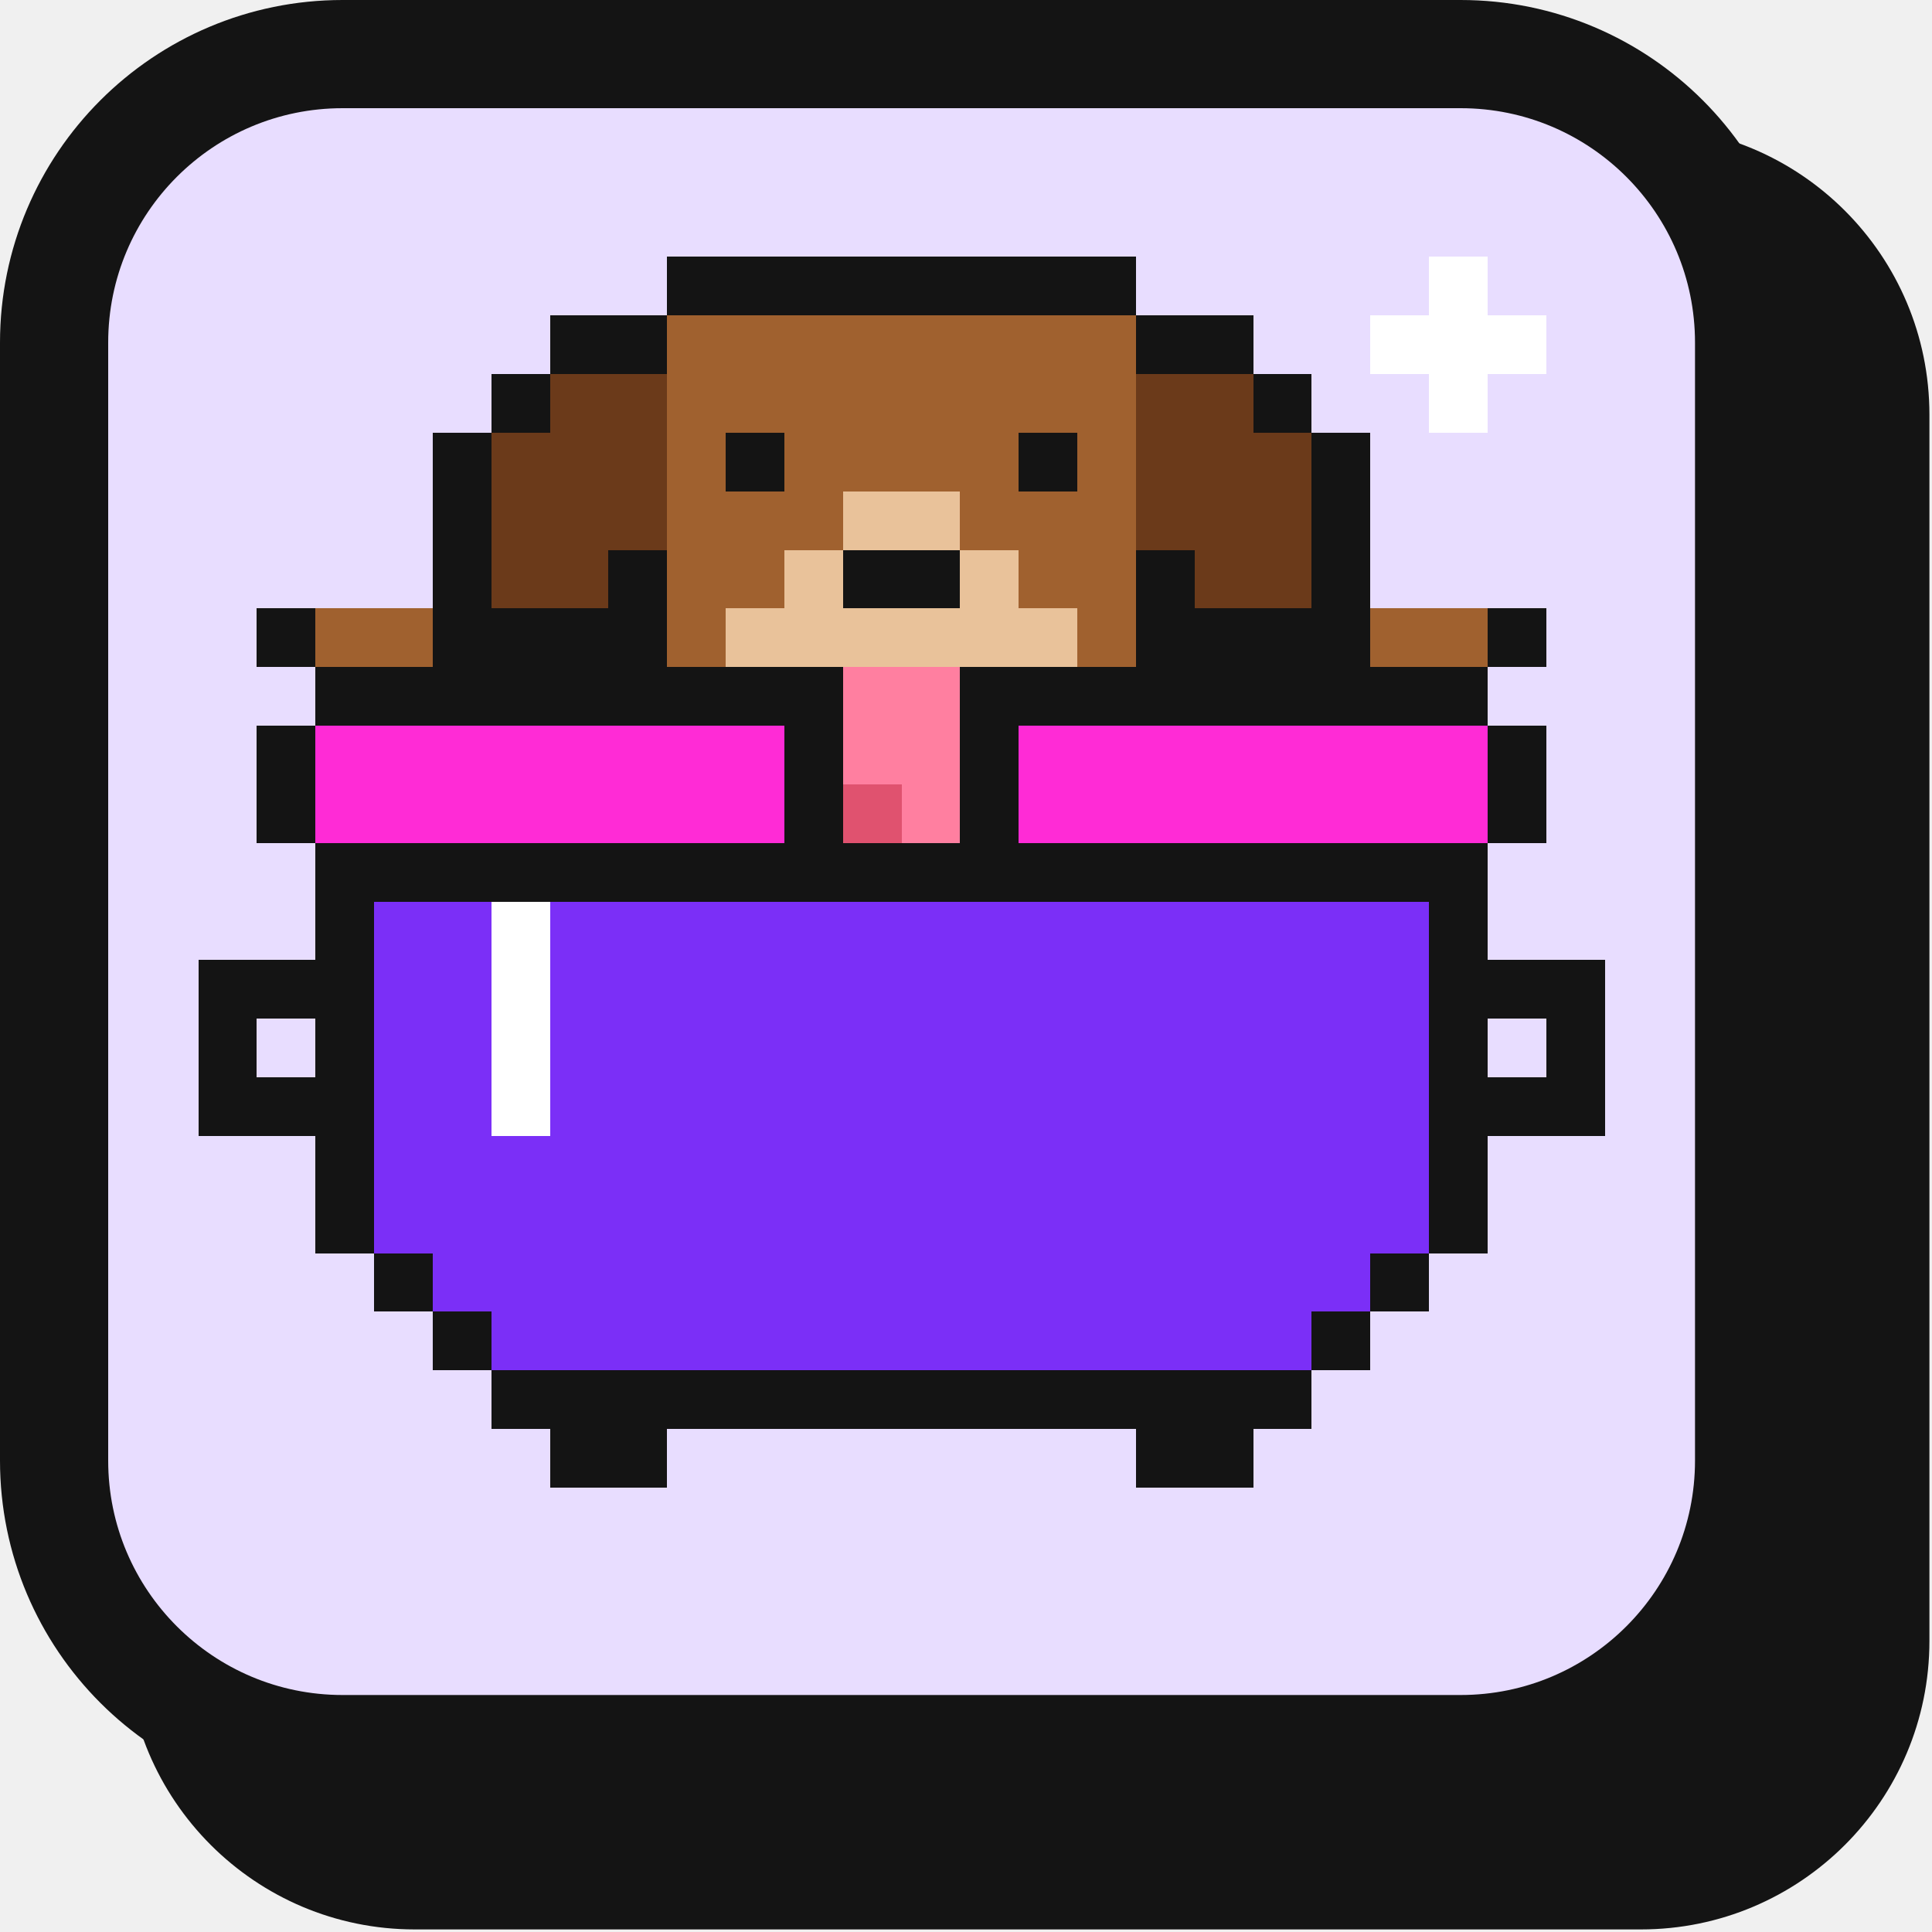
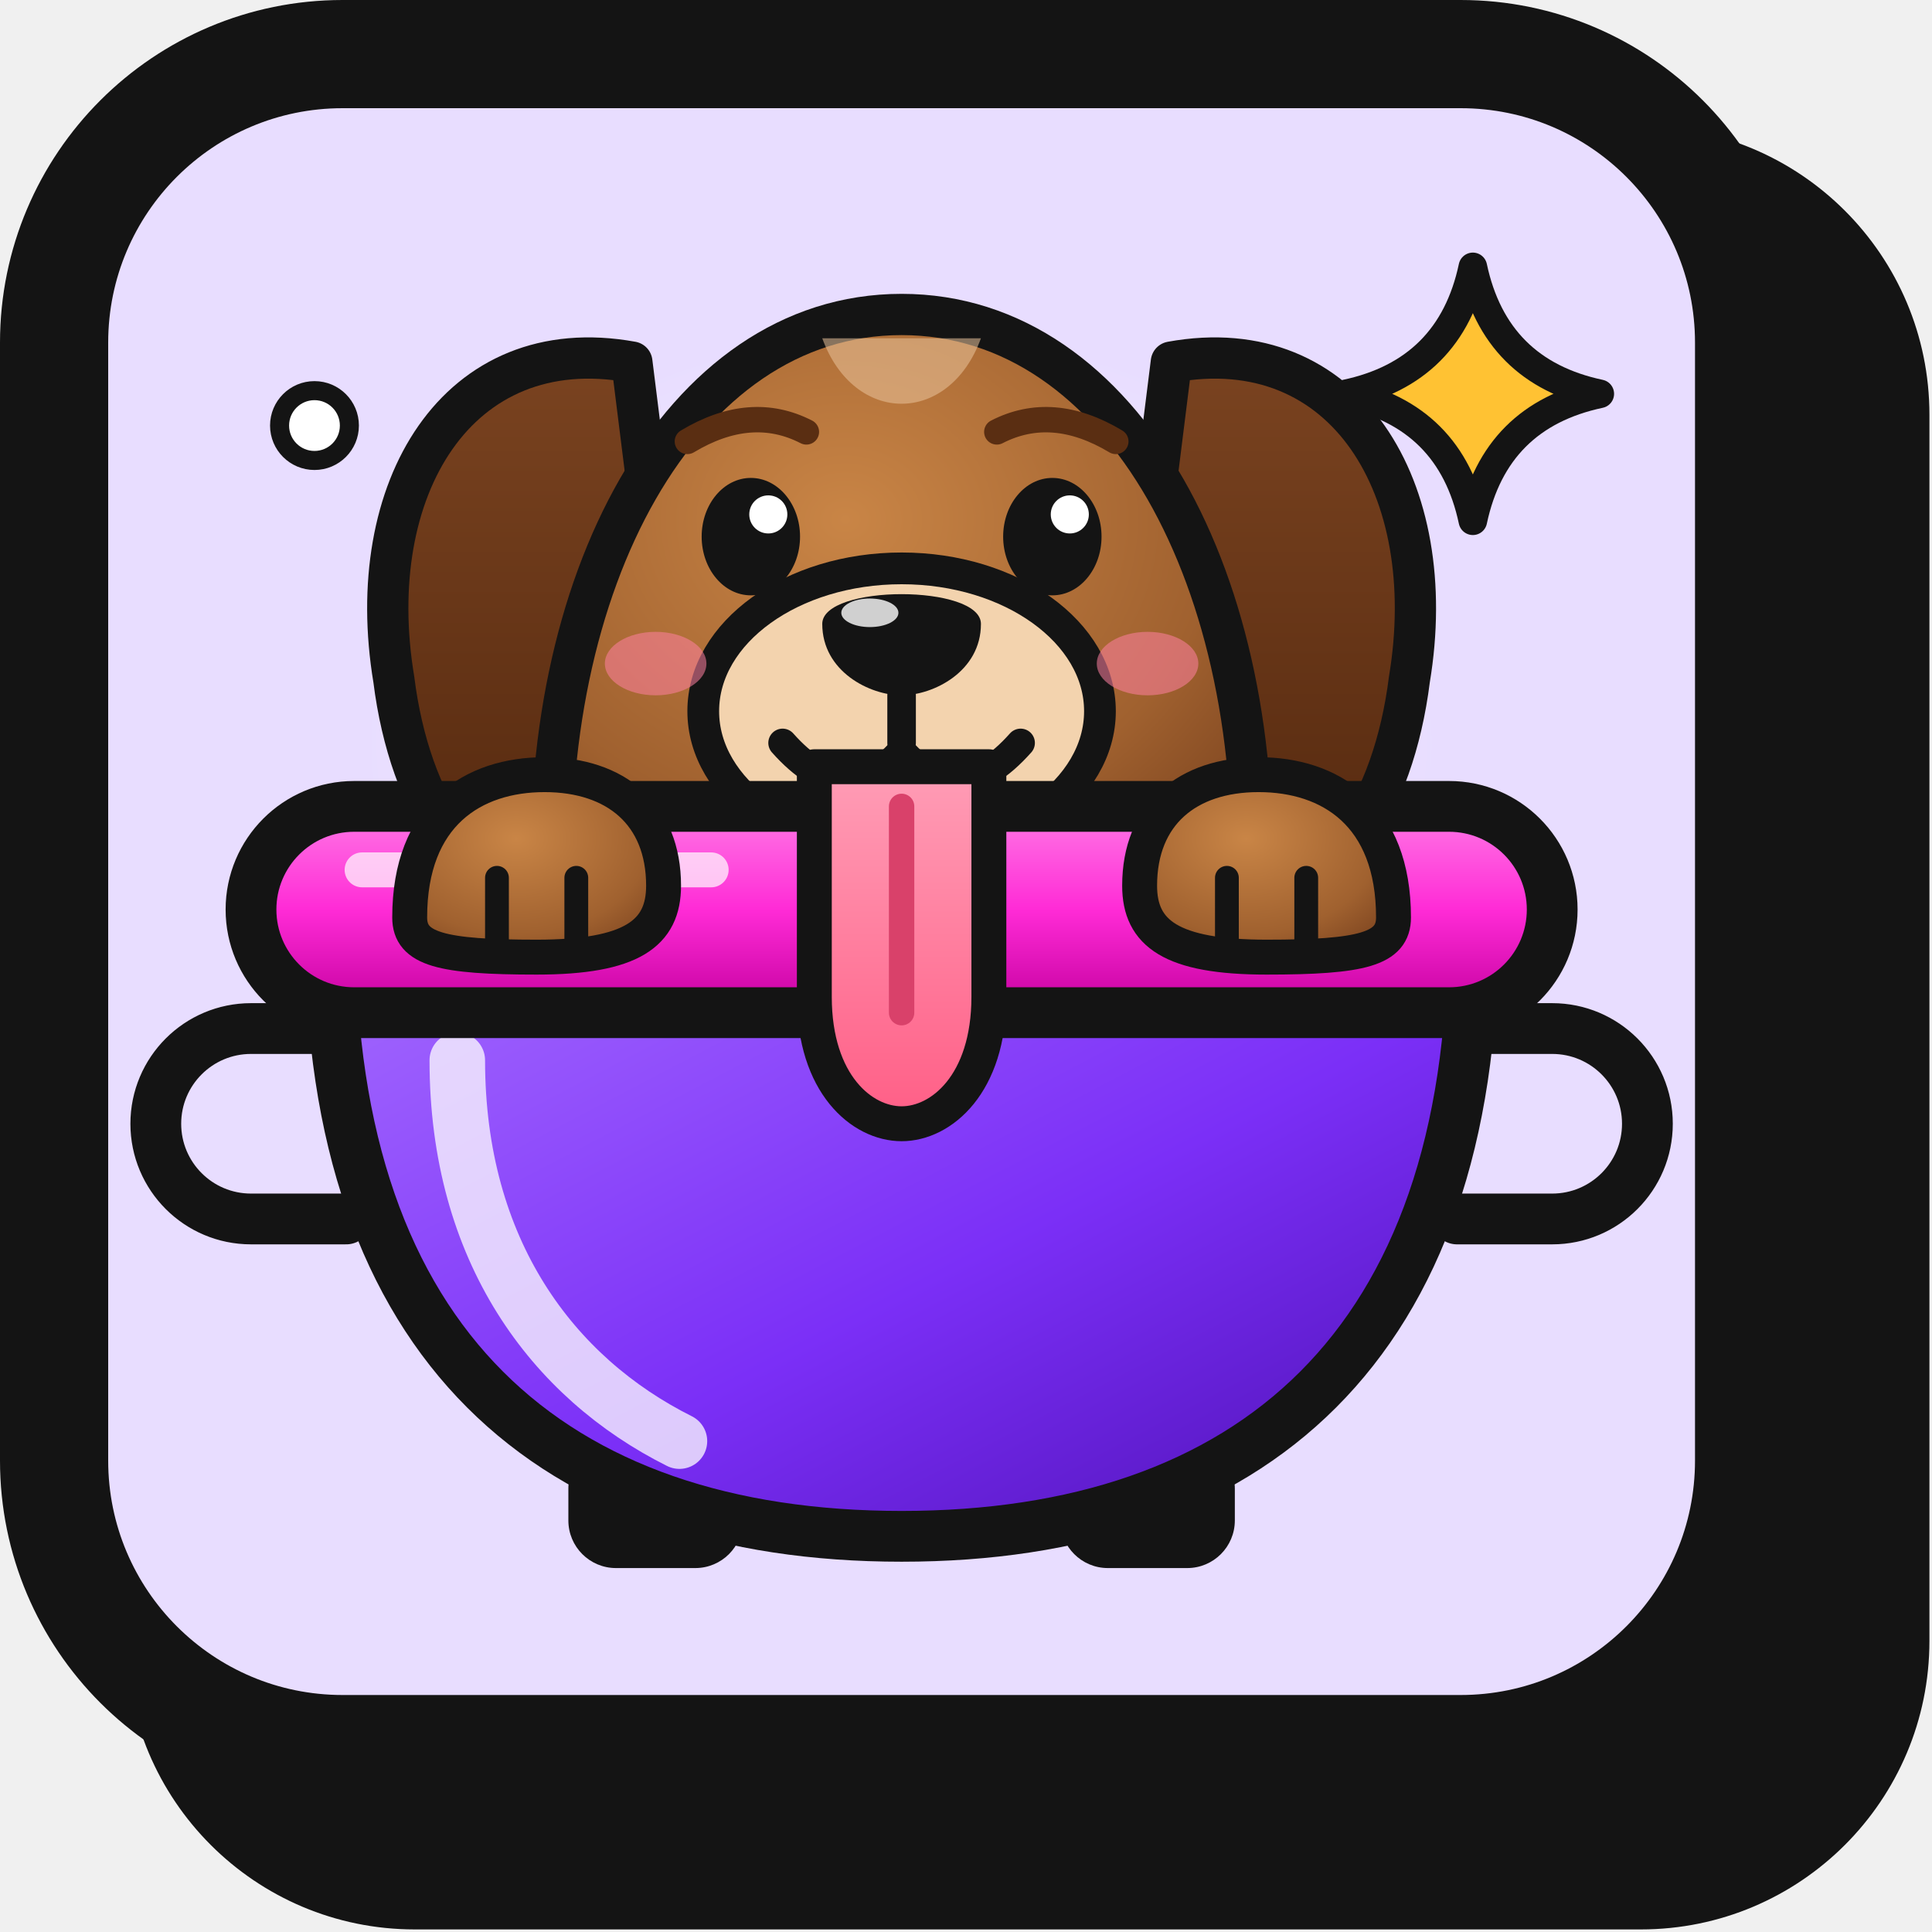
<svg xmlns="http://www.w3.org/2000/svg" viewBox="0 0 120 120" width="120" height="120" role="img" aria-labelledby="t">
+   <defs>
+     <linearGradient id="potBody" x1="0" y1="0" x2="1" y2="1">
+       <stop offset="0" stop-color="#A46BFF" />
+       <stop offset=".55" stop-color="#7B2FF7" />
+       <stop offset="1" stop-color="#4B0FB0" />
+     </linearGradient>
+     <linearGradient id="rim" x1="0" y1="0" x2="0" y2="1">
+       <stop offset="0" stop-color="#FF7BE6" />
+       <stop offset=".5" stop-color="#FF2BD6" />
+       <stop offset="1" stop-color="#C4009F" />
+     </linearGradient>
+     <radialGradient id="fur" cx=".42" cy=".35" r=".75">
+       <stop offset="0" stop-color="#C98546" />
+       <stop offset=".7" stop-color="#A0612F" />
+       <stop offset="1" stop-color="#7E4520" />
+     </radialGradient>
+     <linearGradient id="ear" x1="0" y1="0" x2="0" y2="1">
+       <stop offset="0" stop-color="#7A4320" />
+       <stop offset="1" stop-color="#55290F" />
+     </linearGradient>
+     <linearGradient id="tongue" x1="0" y1="0" x2="0" y2="1">
+       <stop offset="0" stop-color="#FF9DB6" />
+       <stop offset="1" stop-color="#FF5E86" />
+     </linearGradient>
+     <radialGradient id="glow" cx=".5" cy=".5" r=".5">
+       <stop offset="0" stop-color="#FFFFFF" stop-opacity=".85" />
+       <stop offset="1" stop-color="#FFFFFF" stop-opacity="0" />
+     </radialGradient>
+   </defs>
  <rect x="7.84" y="7.84" width="112" height="112" rx="17.92" fill="#141414" />
  <rect x="3.36" y="3.36" width="105.28" height="105.28" rx="17.92" fill="#E8DDFF" stroke="#141414" stroke-width="6.72" />
-   <g shape-rendering="crispEdges">
-     <rect x="41.44" y="15.96" width="29.12" height="3.64" fill="#141414" />
-     <rect x="88.76" y="15.96" width="3.64" height="3.64" fill="#FFFFFF" />
-     <rect x="34.16" y="19.6" width="7.28" height="3.64" fill="#141414" />
-     <rect x="41.44" y="19.6" width="29.12" height="3.64" fill="#A0612F" />
-     <rect x="70.56" y="19.6" width="7.28" height="3.64" fill="#141414" />
-     <rect x="85.12" y="19.6" width="10.92" height="3.64" fill="#FFFFFF" />
-     <rect x="30.52" y="23.24" width="3.64" height="3.64" fill="#141414" />
-     <rect x="34.16" y="23.24" width="7.28" height="3.64" fill="#6B3A1A" />
-     <rect x="41.44" y="23.24" width="29.12" height="3.64" fill="#A0612F" />
-     <rect x="70.56" y="23.24" width="7.28" height="3.64" fill="#6B3A1A" />
-     <rect x="77.84" y="23.24" width="3.64" height="3.64" fill="#141414" />
-     <rect x="88.76" y="23.24" width="3.64" height="3.64" fill="#FFFFFF" />
-     <rect x="26.88" y="26.88" width="3.64" height="3.64" fill="#141414" />
-     <rect x="30.52" y="26.88" width="10.92" height="3.64" fill="#6B3A1A" />
-     <rect x="41.44" y="26.88" width="3.64" height="3.64" fill="#A0612F" />
-     <rect x="45.08" y="26.88" width="3.64" height="3.64" fill="#141414" />
-     <rect x="48.72" y="26.88" width="14.56" height="3.64" fill="#A0612F" />
-     <rect x="63.28" y="26.88" width="3.64" height="3.64" fill="#141414" />
-     <rect x="66.92" y="26.88" width="3.64" height="3.64" fill="#A0612F" />
-     <rect x="70.56" y="26.88" width="10.92" height="3.64" fill="#6B3A1A" />
-     <rect x="81.48" y="26.88" width="3.64" height="3.64" fill="#141414" />
-     <rect x="26.88" y="30.52" width="3.64" height="3.64" fill="#141414" />
-     <rect x="30.52" y="30.52" width="10.92" height="3.64" fill="#6B3A1A" />
-     <rect x="41.44" y="30.52" width="10.92" height="3.64" fill="#A0612F" />
-     <rect x="52.36" y="30.52" width="7.28" height="3.64" fill="#E9C29A" />
-     <rect x="59.64" y="30.52" width="10.92" height="3.64" fill="#A0612F" />
-     <rect x="70.56" y="30.52" width="10.92" height="3.64" fill="#6B3A1A" />
-     <rect x="81.48" y="30.52" width="3.64" height="3.64" fill="#141414" />
-     <rect x="26.88" y="34.16" width="3.64" height="3.64" fill="#141414" />
-     <rect x="30.52" y="34.16" width="7.28" height="3.64" fill="#6B3A1A" />
-     <rect x="37.8" y="34.16" width="3.64" height="3.64" fill="#141414" />
-     <rect x="41.44" y="34.16" width="7.28" height="3.64" fill="#A0612F" />
-     <rect x="48.72" y="34.16" width="3.64" height="3.64" fill="#E9C29A" />
-     <rect x="52.36" y="34.16" width="7.28" height="3.64" fill="#141414" />
-     <rect x="59.64" y="34.16" width="3.64" height="3.64" fill="#E9C29A" />
-     <rect x="63.28" y="34.16" width="7.28" height="3.64" fill="#A0612F" />
-     <rect x="70.56" y="34.16" width="3.64" height="3.64" fill="#141414" />
-     <rect x="74.2" y="34.16" width="7.28" height="3.64" fill="#6B3A1A" />
-     <rect x="81.48" y="34.16" width="3.64" height="3.64" fill="#141414" />
-     <rect x="15.96" y="37.8" width="3.64" height="3.64" fill="#141414" />
-     <rect x="19.6" y="37.8" width="7.28" height="3.64" fill="#A0612F" />
-     <rect x="26.88" y="37.8" width="14.56" height="3.64" fill="#141414" />
-     <rect x="41.44" y="37.8" width="3.64" height="3.64" fill="#A0612F" />
-     <rect x="45.08" y="37.8" width="21.84" height="3.64" fill="#E9C29A" />
-     <rect x="66.92" y="37.8" width="3.64" height="3.64" fill="#A0612F" />
-     <rect x="70.56" y="37.8" width="14.56" height="3.64" fill="#141414" />
-     <rect x="85.12" y="37.8" width="7.28" height="3.64" fill="#A0612F" />
-     <rect x="92.4" y="37.8" width="3.64" height="3.64" fill="#141414" />
-     <rect x="19.6" y="41.44" width="32.76" height="3.64" fill="#141414" />
-     <rect x="52.36" y="41.44" width="7.28" height="3.64" fill="#FF7FA0" />
-     <rect x="59.64" y="41.44" width="32.76" height="3.64" fill="#141414" />
-     <rect x="15.96" y="45.08" width="3.64" height="3.64" fill="#141414" />
-     <rect x="19.6" y="45.08" width="29.12" height="3.64" fill="#FF2BD6" />
-     <rect x="48.72" y="45.08" width="3.64" height="3.64" fill="#141414" />
-     <rect x="52.36" y="45.08" width="7.28" height="3.64" fill="#FF7FA0" />
-     <rect x="59.64" y="45.08" width="3.64" height="3.64" fill="#141414" />
-     <rect x="63.28" y="45.08" width="29.12" height="3.64" fill="#FF2BD6" />
-     <rect x="92.4" y="45.08" width="3.64" height="3.64" fill="#141414" />
-     <rect x="15.96" y="48.72" width="3.64" height="3.64" fill="#141414" />
-     <rect x="19.6" y="48.72" width="29.12" height="3.64" fill="#FF2BD6" />
-     <rect x="48.72" y="48.72" width="3.64" height="3.64" fill="#141414" />
-     <rect x="52.36" y="48.72" width="3.64" height="3.64" fill="#E0526F" />
-     <rect x="56" y="48.72" width="3.64" height="3.64" fill="#FF7FA0" />
-     <rect x="59.64" y="48.72" width="3.64" height="3.64" fill="#141414" />
-     <rect x="63.28" y="48.72" width="29.12" height="3.64" fill="#FF2BD6" />
-     <rect x="92.4" y="48.72" width="3.64" height="3.64" fill="#141414" />
-     <rect x="19.6" y="52.36" width="72.8" height="3.64" fill="#141414" />
-     <rect x="19.6" y="56" width="3.64" height="3.64" fill="#141414" />
-     <rect x="23.24" y="56" width="7.28" height="3.64" fill="#7B2FF7" />
-     <rect x="30.52" y="56" width="3.64" height="3.64" fill="#FFFFFF" />
-     <rect x="34.16" y="56" width="54.6" height="3.64" fill="#7B2FF7" />
-     <rect x="88.76" y="56" width="3.64" height="3.64" fill="#141414" />
-     <rect x="12.32" y="59.64" width="10.92" height="3.64" fill="#141414" />
-     <rect x="23.24" y="59.64" width="7.28" height="3.64" fill="#7B2FF7" />
-     <rect x="30.52" y="59.64" width="3.64" height="3.64" fill="#FFFFFF" />
-     <rect x="34.16" y="59.64" width="54.6" height="3.64" fill="#7B2FF7" />
-     <rect x="88.76" y="59.64" width="10.92" height="3.64" fill="#141414" />
-     <rect x="12.32" y="63.28" width="3.64" height="3.64" fill="#141414" />
-     <rect x="19.6" y="63.28" width="3.64" height="3.64" fill="#141414" />
-     <rect x="23.24" y="63.28" width="7.28" height="3.64" fill="#7B2FF7" />
-     <rect x="30.52" y="63.28" width="3.64" height="3.64" fill="#FFFFFF" />
-     <rect x="34.16" y="63.28" width="54.6" height="3.64" fill="#7B2FF7" />
-     <rect x="88.76" y="63.28" width="3.64" height="3.64" fill="#141414" />
-     <rect x="96.04" y="63.28" width="3.64" height="3.64" fill="#141414" />
-     <rect x="12.32" y="66.92" width="10.92" height="3.64" fill="#141414" />
-     <rect x="23.24" y="66.92" width="7.28" height="3.64" fill="#7B2FF7" />
-     <rect x="30.52" y="66.92" width="3.64" height="3.64" fill="#FFFFFF" />
-     <rect x="34.16" y="66.92" width="54.6" height="3.64" fill="#7B2FF7" />
-     <rect x="88.76" y="66.92" width="10.92" height="3.64" fill="#141414" />
-     <rect x="19.6" y="70.56" width="3.64" height="3.64" fill="#141414" />
-     <rect x="23.24" y="70.56" width="65.52" height="3.64" fill="#7B2FF7" />
-     <rect x="88.76" y="70.56" width="3.64" height="3.64" fill="#141414" />
-     <rect x="19.6" y="74.2" width="3.64" height="3.64" fill="#141414" />
-     <rect x="23.24" y="74.2" width="65.52" height="3.64" fill="#7B2FF7" />
-     <rect x="88.76" y="74.2" width="3.64" height="3.64" fill="#141414" />
-     <rect x="23.24" y="77.84" width="3.64" height="3.64" fill="#141414" />
-     <rect x="26.88" y="77.84" width="58.24" height="3.64" fill="#7B2FF7" />
-     <rect x="85.12" y="77.84" width="3.64" height="3.64" fill="#141414" />
-     <rect x="26.88" y="81.48" width="3.64" height="3.64" fill="#141414" />
-     <rect x="30.52" y="81.48" width="50.96" height="3.64" fill="#7B2FF7" />
-     <rect x="81.48" y="81.48" width="3.64" height="3.64" fill="#141414" />
-     <rect x="30.52" y="85.12" width="50.96" height="3.64" fill="#141414" />
-     <rect x="34.16" y="88.76" width="7.28" height="3.64" fill="#141414" />
-     <rect x="70.56" y="88.76" width="7.28" height="3.64" fill="#141414" />
+   <g transform="translate(6.72 6.72) scale(0.9856)">
+     <ellipse cx="50" cy="40" rx="34" ry="26" fill="url(#glow)" />
+     <path d="M14 58 h-5 a6 6 0 0 0 0 12 h6" fill="none" stroke="#141414" stroke-linejoin="round" stroke-linecap="round" stroke-width="3.2" />
+     <path d="M86 58 h5 a6 6 0 0 1 0 12 h-6" fill="none" stroke="#141414" stroke-linejoin="round" stroke-linecap="round" stroke-width="3.2" />
+     <rect x="29" y="84" width="11" height="8" rx="3" fill="#141414" />
+     <rect x="60" y="84" width="11" height="8" rx="3" fill="#141414" />
+     <path d="M14 52 C14 78 28 90 50 90 C72 90 86 78 86 52 Z" fill="url(#potBody)" stroke="#141414" stroke-linejoin="round" stroke-linecap="round" stroke-width="3.2" />
+     <path d="M22 60 C22 72 28 80 36 84" fill="none" stroke="#FFFFFF" stroke-opacity=".75" stroke-width="3.5" stroke-linecap="round" />
+     <circle cx="23" cy="56" r="1.8" fill="#FFFFFF" fill-opacity=".8" />
+     <path d="M33 16 C22 14 16 24 18 36 C19 44 23 50 28 49 C33 48 34 40 35 32 Z" fill="url(#ear)" stroke="#141414" stroke-linejoin="round" stroke-linecap="round" stroke-width="2.6" />
+     <path d="M67 16 C78 14 84 24 82 36 C81 44 77 50 72 49 C67 48 66 40 65 32 Z" fill="url(#ear)" stroke="#141414" stroke-linejoin="round" stroke-linecap="round" stroke-width="2.6" />
+     <path d="M28 50 C27 30 36 13 50 13 C64 13 73 30 72 50 Z" fill="url(#fur)" stroke="#141414" stroke-linejoin="round" stroke-linecap="round" stroke-width="2.6" />
+     <path d="M45 14.5 C47 20 53 20 55 14.5" fill="#E9C29A" fill-opacity=".55" />
+     <ellipse cx="50" cy="38" rx="12.5" ry="9" fill="#F3D3AE" stroke="#141414" stroke-linejoin="round" stroke-linecap="round" stroke-width="2" />
+     <ellipse cx="40.5" cy="27" rx="3.1" ry="3.7" fill="#141414" />
+     <ellipse cx="59.5" cy="27" rx="3.1" ry="3.7" fill="#141414" />
+     <circle cx="41.6" cy="25.6" r="1.2" fill="#FFFFFF" />
+     <circle cx="60.6" cy="25.6" r="1.2" fill="#FFFFFF" />
+     <path d="M36.5 21 Q40.5 18.6 44 20.4" fill="none" stroke="#5A2E12" stroke-width="1.6" stroke-linecap="round" />
+     <path d="M63.5 21 Q59.5 18.6 56 20.4" fill="none" stroke="#5A2E12" stroke-width="1.6" stroke-linecap="round" />
+     <ellipse cx="34.5" cy="35" rx="3.2" ry="2" fill="#FF7FA0" fill-opacity=".55" />
+     <ellipse cx="65.5" cy="35" rx="3.2" ry="2" fill="#FF7FA0" fill-opacity=".55" />
+     <path d="M45 32.5 C45 30 55 30 55 32.5 C55 35.5 52 37 50 37 C48 37 45 35.5 45 32.5 Z" fill="#141414" />
+     <ellipse cx="48" cy="31.8" rx="1.8" ry=".9" fill="#FFFFFF" fill-opacity=".8" />
+     <path d="M50 37 V40" stroke="#141414" stroke-linejoin="round" stroke-linecap="round" stroke-width="1.8" fill="none" />
+     <path d="M42.5 40 Q46.5 44.5 50 40.5 Q53.5 44.5 57.5 40" stroke="#141414" stroke-linejoin="round" stroke-linecap="round" stroke-width="1.8" fill="none" />
+     <rect x="9" y="44" width="82" height="13" rx="6.5" fill="url(#rim)" stroke="#141414" stroke-linejoin="round" stroke-linecap="round" stroke-width="3.2" />
+     <path d="M16 48 H38" stroke="#FFFFFF" stroke-opacity=".7" stroke-width="2.2" stroke-linecap="round" />
+     <path d="M44.5 41.5 C44.5 41.5 55.5 41.5 55.5 41.5 L55.5 56 C55.5 61.5 52.5 64 50 64 C47.5 64 44.5 61.5 44.5 56 Z" fill="url(#tongue)" stroke="#141414" stroke-linejoin="round" stroke-linecap="round" stroke-width="2.2" />
+     <path d="M50 44 V57" stroke="#D9416A" stroke-width="1.6" stroke-linecap="round" />
+     <g stroke="#141414" stroke-linejoin="round" stroke-linecap="round" stroke-width="2.2">
+       <path d="M19 51 C19 44.5 23 42 27.5 42 C32 42 35 44.5 35 49 C35 52 33 53.5 27 53.5 C21 53.5 19 53 19 51 Z" fill="url(#fur)" />
+       <path d="M81 51 C81 44.5 77 42 72.5 42 C68 42 65 44.5 65 49 C65 52 67 53.5 73 53.5 C79 53.5 81 53 81 51 Z" fill="url(#fur)" />
+       <path d="M24.5 48.5 V52.5 M29.5 48.5 V52.5 M70.5 48.5 V52.5 M75.5 48.5 V52.5" fill="none" stroke-width="1.5" />
+     </g>
+     <path d="M86 10 Q87.4 16.6 94 18 Q87.4 19.4 86 26 Q84.6 19.4 78 18 Q84.6 16.6 86 10 Z" fill="#FFC233" stroke="#141414" stroke-linejoin="round" stroke-linecap="round" stroke-width="1.8" />
+     <circle cx="13" cy="20" r="2.2" fill="#FFFFFF" stroke="#141414" stroke-linejoin="round" stroke-linecap="round" stroke-width="1.2" />
  </g>
</svg>
